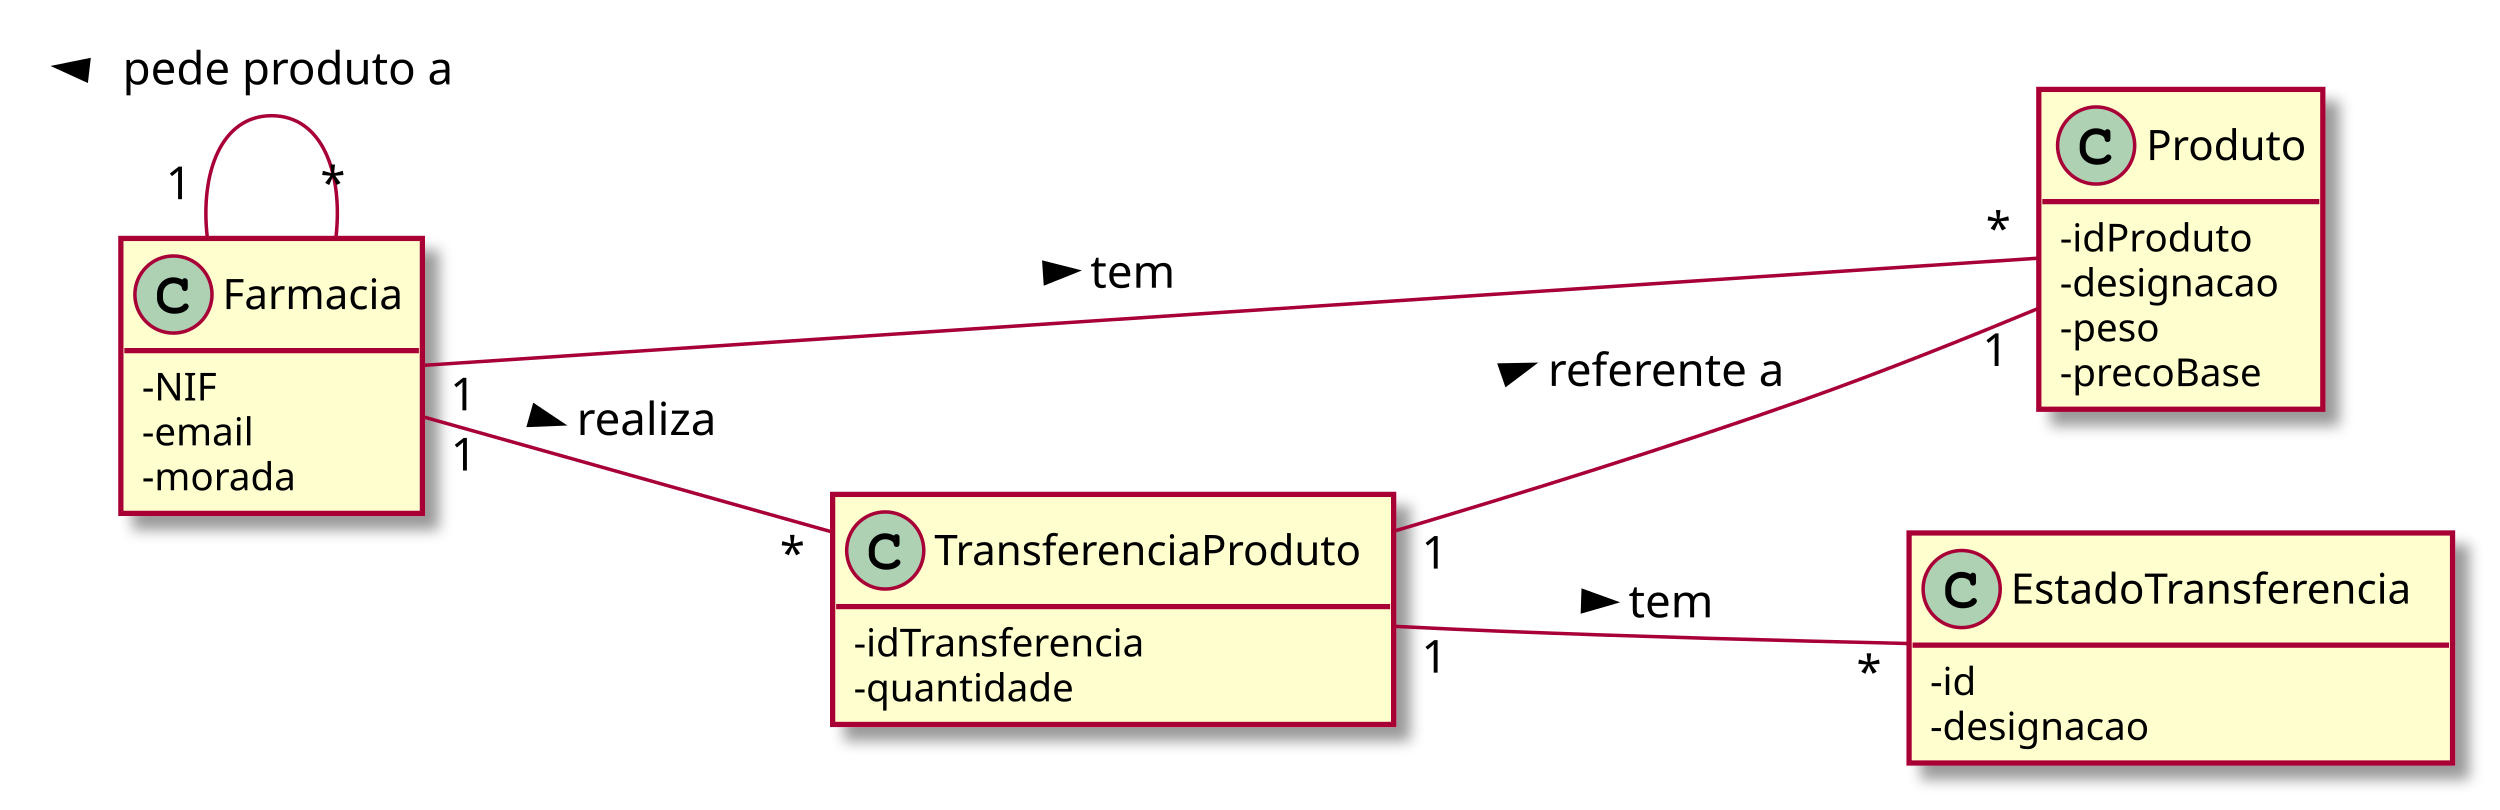
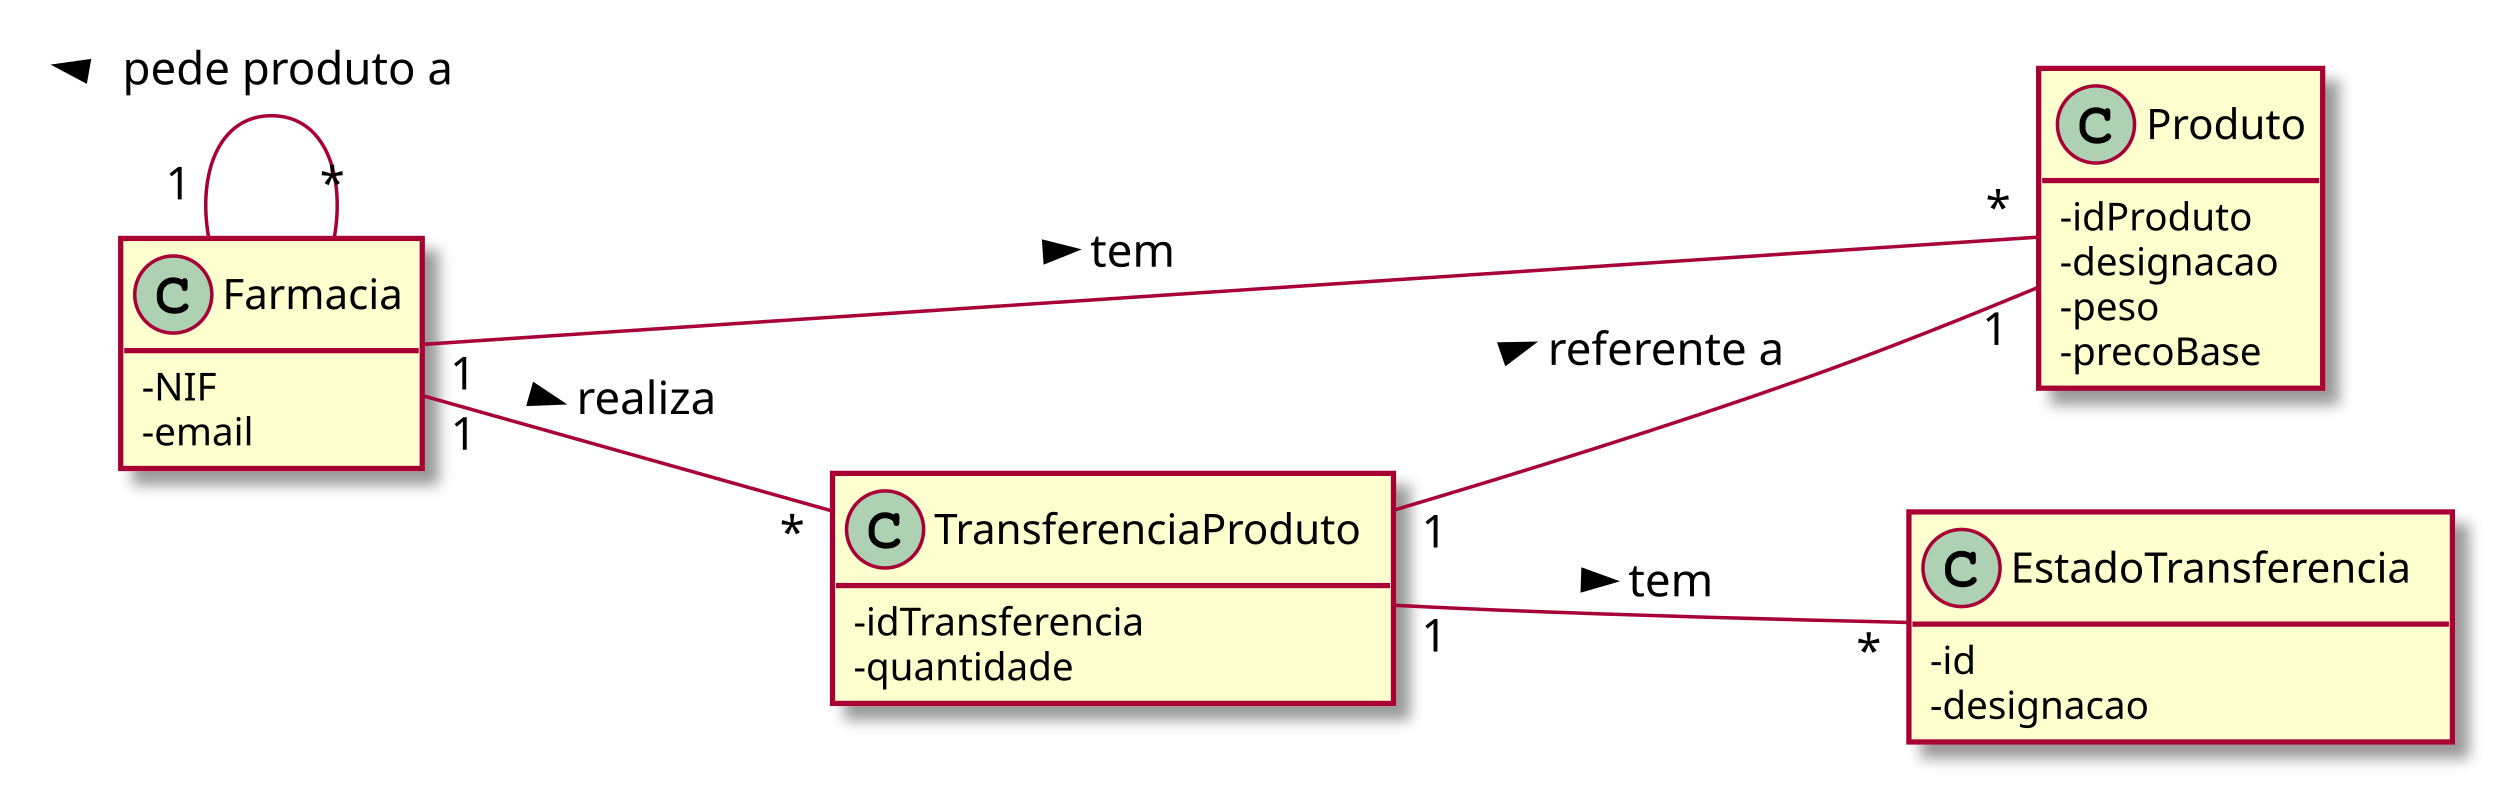
- <svg xmlns="http://www.w3.org/2000/svg" contentScriptType="application/ecmascript" contentStyleType="text/css" height="231px" preserveAspectRatio="none" style="width:713px;height:231px;" version="1.1" viewBox="0 0 713 231" width="713px" zoomAndPan="magnify">
+ <svg xmlns="http://www.w3.org/2000/svg" contentScriptType="application/ecmascript" contentStyleType="text/css" height="225px" preserveAspectRatio="none" style="width:713px;height:225px;" version="1.1" viewBox="0 0 713 225" width="713px" zoomAndPan="magnify">
  <defs>
-     <filter height="300%" id="f1hittsg3tpnwy" width="300%" x="-1" y="-1">
+     <filter height="300%" id="fcc5orvejihh5" width="300%" x="-1" y="-1">
      <feGaussianBlur result="blurOut" stdDeviation="2.0" />
      <feColorMatrix in="blurOut" result="blurOut2" type="matrix" values="0 0 0 0 0 0 0 0 0 0 0 0 0 0 0 0 0 0 .4 0" />
      <feOffset dx="4.0" dy="4.0" in="blurOut2" result="blurOut3" />
      <feBlend in="SourceGraphic" in2="blurOut3" mode="normal" />
    </filter>
  </defs>
  <g>
-     <rect codeLine="5" fill="#FEFECE" filter="url(#f1hittsg3tpnwy)" height="91.219" id="Produto" style="stroke:#A80036;stroke-width:1.5;" width="81" x="581.467" y="25.5" />
-     <ellipse cx="597.817" cy="41.5" fill="#ADD1B2" rx="11" ry="11" style="stroke:#A80036;stroke-width:1.0;" />
-     <path d="M600.161,37.172 C599.223,36.734 598.63,36.594 597.755,36.594 C595.13,36.594 593.13,38.672 593.13,41.391 L593.13,42.516 C593.13,45.094 595.239,46.984 598.13,46.984 C599.348,46.984 600.505,46.688 601.255,46.141 C601.833,45.734 602.161,45.281 602.161,44.891 C602.161,44.438 601.77,44.047 601.302,44.047 C601.083,44.047 600.88,44.125 600.692,44.312 C600.239,44.797 600.239,44.797 600.052,44.891 C599.63,45.156 598.942,45.281 598.177,45.281 C596.13,45.281 594.833,44.188 594.833,42.484 L594.833,41.391 C594.833,39.609 596.083,38.297 597.817,38.297 C598.395,38.297 599.005,38.453 599.473,38.703 C599.958,38.984 600.13,39.203 600.223,39.609 C600.286,40.016 600.317,40.141 600.458,40.266 C600.598,40.406 600.833,40.516 601.052,40.516 C601.317,40.516 601.583,40.375 601.755,40.156 C601.864,40 601.895,39.812 601.895,39.391 L601.895,37.969 C601.895,37.531 601.88,37.406 601.786,37.25 C601.63,36.984 601.348,36.844 601.052,36.844 C600.755,36.844 600.552,36.938 600.333,37.25 L600.161,37.172 Z " fill="#000000" />
-     <text fill="#000000" font-family="sans-serif" font-size="12" lengthAdjust="spacing" textLength="46" x="612.117" y="45.654">Produto</text>
-     <line style="stroke:#A80036;stroke-width:1.5;" x1="582.467" x2="661.467" y1="57.5" y2="57.5" />
-     <text fill="#000000" font-family="sans-serif" font-size="11" lengthAdjust="spacing" textLength="56" x="587.467" y="71.71">-idProduto</text>
-     <text fill="#000000" font-family="sans-serif" font-size="11" lengthAdjust="spacing" textLength="69" x="587.467" y="84.515">-designacao</text>
-     <text fill="#000000" font-family="sans-serif" font-size="11" lengthAdjust="spacing" textLength="32" x="587.467" y="97.32">-peso</text>
-     <text fill="#000000" font-family="sans-serif" font-size="11" lengthAdjust="spacing" textLength="65" x="587.467" y="110.124">-precoBase</text>
-     <rect codeLine="12" fill="#FEFECE" filter="url(#f1hittsg3tpnwy)" height="65.609" id="TransferenciaProduto" style="stroke:#A80036;stroke-width:1.5;" width="160" x="237.467" y="141" />
-     <ellipse cx="252.467" cy="157" fill="#ADD1B2" rx="11" ry="11" style="stroke:#A80036;stroke-width:1.0;" />
-     <path d="M254.811,152.672 C253.874,152.234 253.28,152.094 252.405,152.094 C249.78,152.094 247.78,154.172 247.78,156.891 L247.78,158.016 C247.78,160.594 249.889,162.484 252.78,162.484 C253.999,162.484 255.155,162.188 255.905,161.641 C256.483,161.234 256.811,160.781 256.811,160.391 C256.811,159.938 256.42,159.547 255.952,159.547 C255.733,159.547 255.53,159.625 255.342,159.812 C254.889,160.297 254.889,160.297 254.702,160.391 C254.28,160.656 253.592,160.781 252.827,160.781 C250.78,160.781 249.483,159.688 249.483,157.984 L249.483,156.891 C249.483,155.109 250.733,153.797 252.467,153.797 C253.045,153.797 253.655,153.953 254.124,154.203 C254.608,154.484 254.78,154.703 254.874,155.109 C254.936,155.516 254.967,155.641 255.108,155.766 C255.249,155.906 255.483,156.016 255.702,156.016 C255.967,156.016 256.233,155.875 256.405,155.656 C256.514,155.5 256.545,155.312 256.545,154.891 L256.545,153.469 C256.545,153.031 256.53,152.906 256.436,152.75 C256.28,152.484 255.999,152.344 255.702,152.344 C255.405,152.344 255.202,152.438 254.983,152.75 L254.811,152.672 Z " fill="#000000" />
-     <text fill="#000000" font-family="sans-serif" font-size="12" lengthAdjust="spacing" textLength="128" x="266.467" y="161.154">TransferenciaProduto</text>
-     <line style="stroke:#A80036;stroke-width:1.5;" x1="238.467" x2="396.467" y1="173" y2="173" />
-     <text fill="#000000" font-family="sans-serif" font-size="11" lengthAdjust="spacing" textLength="92" x="243.467" y="187.21">-idTransferencia</text>
-     <text fill="#000000" font-family="sans-serif" font-size="11" lengthAdjust="spacing" textLength="68" x="243.467" y="200.015">-quantidade</text>
-     <rect codeLine="17" fill="#FEFECE" filter="url(#f1hittsg3tpnwy)" height="65.609" id="EstadoTransferencia" style="stroke:#A80036;stroke-width:1.5;" width="155" x="544.467" y="152" />
-     <ellipse cx="559.467" cy="168" fill="#ADD1B2" rx="11" ry="11" style="stroke:#A80036;stroke-width:1.0;" />
-     <path d="M561.811,163.672 C560.874,163.234 560.28,163.094 559.405,163.094 C556.78,163.094 554.78,165.172 554.78,167.891 L554.78,169.016 C554.78,171.594 556.889,173.484 559.78,173.484 C560.999,173.484 562.155,173.188 562.905,172.641 C563.483,172.234 563.811,171.781 563.811,171.391 C563.811,170.938 563.42,170.547 562.952,170.547 C562.733,170.547 562.53,170.625 562.342,170.812 C561.889,171.297 561.889,171.297 561.702,171.391 C561.28,171.656 560.592,171.781 559.827,171.781 C557.78,171.781 556.483,170.688 556.483,168.984 L556.483,167.891 C556.483,166.109 557.733,164.797 559.467,164.797 C560.045,164.797 560.655,164.953 561.124,165.203 C561.608,165.484 561.78,165.703 561.874,166.109 C561.936,166.516 561.967,166.641 562.108,166.766 C562.249,166.906 562.483,167.016 562.702,167.016 C562.967,167.016 563.233,166.875 563.405,166.656 C563.514,166.5 563.545,166.312 563.545,165.891 L563.545,164.469 C563.545,164.031 563.53,163.906 563.436,163.75 C563.28,163.484 562.999,163.344 562.702,163.344 C562.405,163.344 562.202,163.438 561.983,163.75 L561.811,163.672 Z " fill="#000000" />
-     <text fill="#000000" font-family="sans-serif" font-size="12" lengthAdjust="spacing" textLength="123" x="573.467" y="172.154">EstadoTransferencia</text>
-     <line style="stroke:#A80036;stroke-width:1.5;" x1="545.467" x2="698.467" y1="184" y2="184" />
-     <text fill="#000000" font-family="sans-serif" font-size="11" lengthAdjust="spacing" textLength="14" x="550.467" y="198.21">-id</text>
-     <text fill="#000000" font-family="sans-serif" font-size="11" lengthAdjust="spacing" textLength="69" x="550.467" y="211.015">-designacao</text>
-     <rect codeLine="22" fill="#FEFECE" filter="url(#f1hittsg3tpnwy)" height="78.414" id="Farmacia" style="stroke:#A80036;stroke-width:1.5;" width="86" x="34.467" y="68" />
-     <ellipse cx="49.467" cy="84" fill="#ADD1B2" rx="11" ry="11" style="stroke:#A80036;stroke-width:1.0;" />
-     <path d="M51.811,79.672 C50.873,79.234 50.28,79.094 49.405,79.094 C46.78,79.094 44.78,81.172 44.78,83.891 L44.78,85.016 C44.78,87.594 46.889,89.484 49.78,89.484 C50.998,89.484 52.155,89.188 52.905,88.641 C53.483,88.234 53.811,87.781 53.811,87.391 C53.811,86.938 53.42,86.547 52.952,86.547 C52.733,86.547 52.53,86.625 52.342,86.812 C51.889,87.297 51.889,87.297 51.702,87.391 C51.28,87.656 50.592,87.781 49.827,87.781 C47.78,87.781 46.483,86.688 46.483,84.984 L46.483,83.891 C46.483,82.109 47.733,80.797 49.467,80.797 C50.045,80.797 50.655,80.953 51.123,81.203 C51.608,81.484 51.78,81.703 51.873,82.109 C51.936,82.516 51.967,82.641 52.108,82.766 C52.248,82.906 52.483,83.016 52.702,83.016 C52.967,83.016 53.233,82.875 53.405,82.656 C53.514,82.5 53.545,82.312 53.545,81.891 L53.545,80.469 C53.545,80.031 53.53,79.906 53.436,79.75 C53.28,79.484 52.998,79.344 52.702,79.344 C52.405,79.344 52.202,79.438 51.983,79.75 L51.811,79.672 Z " fill="#000000" />
-     <text fill="#000000" font-family="sans-serif" font-size="12" lengthAdjust="spacing" textLength="54" x="63.467" y="88.154">Farmacia</text>
-     <line style="stroke:#A80036;stroke-width:1.5;" x1="35.467" x2="119.467" y1="100" y2="100" />
-     <text fill="#000000" font-family="sans-serif" font-size="11" lengthAdjust="spacing" textLength="21" x="40.467" y="114.21">-NIF</text>
-     <text fill="#000000" font-family="sans-serif" font-size="11" lengthAdjust="spacing" textLength="36" x="40.467" y="127.015">-email</text>
-     <text fill="#000000" font-family="sans-serif" font-size="11" lengthAdjust="spacing" textLength="47" x="40.467" y="139.82">-morada</text>
-     <path codeLine="28" d="M59.13,67.789 C56.999,49.267 63.112,33 77.467,33 C91.823,33 97.935,49.267 95.804,67.789 " fill="none" id="Farmacia-Farmacia" style="stroke:#A80036;stroke-width:1.0;" />
-     <polygon fill="#000000" points="16,18.995,24.65,22.948,25.322,17.109,16,18.995" style="stroke:#000000;stroke-width:1.0;" />
-     <text fill="#000000" font-family="sans-serif" font-size="13" lengthAdjust="spacing" textLength="98" x="34.967" y="24.067">pede produto a</text>
-     <text fill="#000000" font-family="sans-serif" font-size="13" lengthAdjust="spacing" textLength="8" x="47.291" y="56.803">1</text>
-     <text fill="#000000" font-family="sans-serif" font-size="13" lengthAdjust="spacing" textLength="7" x="91.354" y="56.803">*</text>
-     <path codeLine="29" d="M120.585,104.205 C222.654,97.432 482.124,80.214 581.455,73.622 " fill="none" id="Farmacia-Produto" style="stroke:#A80036;stroke-width:1.0;" />
-     <polygon fill="#000000" points="306.956,77.235,297.736,74.902,298.126,80.767,306.956,77.235" style="stroke:#000000;stroke-width:1.0;" />
-     <text fill="#000000" font-family="sans-serif" font-size="13" lengthAdjust="spacing" textLength="26" x="310.967" y="82.067">tem</text>
-     <text fill="#000000" font-family="sans-serif" font-size="13" lengthAdjust="spacing" textLength="8" x="128.389" y="117.028">1</text>
-     <text fill="#000000" font-family="sans-serif" font-size="13" lengthAdjust="spacing" textLength="7" x="566.341" y="69.782">*</text>
-     <path codeLine="31" d="M120.469,118.824 C152.763,127.915 198.316,140.739 237.379,151.736 " fill="none" id="Farmacia-TransferenciaProduto" style="stroke:#A80036;stroke-width:1.0;" />
-     <polygon fill="#000000" points="160.28,120.921,152.37,115.641,150.777,121.299,160.28,120.921" style="stroke:#000000;stroke-width:1.0;" />
-     <text fill="#000000" font-family="sans-serif" font-size="13" lengthAdjust="spacing" textLength="42" x="164.467" y="124.067">realiza</text>
-     <text fill="#000000" font-family="sans-serif" font-size="13" lengthAdjust="spacing" textLength="8" x="128.548" y="134.188">1</text>
-     <text fill="#000000" font-family="sans-serif" font-size="13" lengthAdjust="spacing" textLength="7" x="222.412" y="162.42">*</text>
-     <path codeLine="32" d="M397.633,178.629 C407.673,179.137 417.809,179.609 427.467,180 C465.913,181.554 508.677,182.719 544.205,183.531 " fill="none" id="TransferenciaProduto-EstadoTransferencia" style="stroke:#A80036;stroke-width:1.0;" />
-     <polygon fill="#000000" points="460.464,171.733,451.523,168.494,451.326,174.369,460.464,171.733" style="stroke:#000000;stroke-width:1.0;" />
-     <text fill="#000000" font-family="sans-serif" font-size="13" lengthAdjust="spacing" textLength="26" x="464.467" y="176.067">tem</text>
-     <text fill="#000000" font-family="sans-serif" font-size="13" lengthAdjust="spacing" textLength="8" x="405.392" y="191.839">1</text>
-     <text fill="#000000" font-family="sans-serif" font-size="13" lengthAdjust="spacing" textLength="7" x="529.46" y="196.197">*</text>
-     <path codeLine="33" d="M397.657,151.459 C433.554,140.807 476.394,127.485 514.467,114 C536.834,106.078 561.419,96.229 581.327,87.957 " fill="none" id="TransferenciaProduto-Produto" style="stroke:#A80036;stroke-width:1.0;" />
-     <polygon fill="#000000" points="437.193,103.933,427.684,104.111,429.604,109.666,437.193,103.933" style="stroke:#000000;stroke-width:1.0;" />
-     <text fill="#000000" font-family="sans-serif" font-size="13" lengthAdjust="spacing" textLength="72" x="441.467" y="110.067">referente a</text>
-     <text fill="#000000" font-family="sans-serif" font-size="13" lengthAdjust="spacing" textLength="8" x="405.418" y="162.163">1</text>
-     <text fill="#000000" font-family="sans-serif" font-size="13" lengthAdjust="spacing" textLength="8" x="565.376" y="104.373">1</text>
+     <rect codeLine="5" fill="#FEFECE" filter="url(#fcc5orvejihh5)" height="91.219" id="Produto" style="stroke:#A80036;stroke-width:1.5;" width="81" x="581.424" y="19.5" />
+     <ellipse cx="597.774" cy="35.5" fill="#ADD1B2" rx="11" ry="11" style="stroke:#A80036;stroke-width:1.0;" />
+     <path d="M600.118,31.172 C599.181,30.734 598.587,30.594 597.712,30.594 C595.087,30.594 593.087,32.672 593.087,35.391 L593.087,36.516 C593.087,39.094 595.196,40.984 598.087,40.984 C599.306,40.984 600.462,40.688 601.212,40.141 C601.79,39.734 602.118,39.281 602.118,38.891 C602.118,38.438 601.727,38.047 601.259,38.047 C601.04,38.047 600.837,38.125 600.649,38.312 C600.196,38.797 600.196,38.797 600.009,38.891 C599.587,39.156 598.899,39.281 598.134,39.281 C596.087,39.281 594.79,38.188 594.79,36.484 L594.79,35.391 C594.79,33.609 596.04,32.297 597.774,32.297 C598.352,32.297 598.962,32.453 599.431,32.703 C599.915,32.984 600.087,33.203 600.181,33.609 C600.243,34.016 600.274,34.141 600.415,34.266 C600.556,34.406 600.79,34.516 601.009,34.516 C601.274,34.516 601.54,34.375 601.712,34.156 C601.821,34 601.852,33.812 601.852,33.391 L601.852,31.969 C601.852,31.531 601.837,31.406 601.743,31.25 C601.587,30.984 601.306,30.844 601.009,30.844 C600.712,30.844 600.509,30.938 600.29,31.25 L600.118,31.172 Z " fill="#000000" />
+     <text fill="#000000" font-family="sans-serif" font-size="12" lengthAdjust="spacing" textLength="46" x="612.074" y="39.654">Produto</text>
+     <line style="stroke:#A80036;stroke-width:1.5;" x1="582.424" x2="661.424" y1="51.5" y2="51.5" />
+     <text fill="#000000" font-family="sans-serif" font-size="11" lengthAdjust="spacing" textLength="56" x="587.424" y="65.71">-idProduto</text>
+     <text fill="#000000" font-family="sans-serif" font-size="11" lengthAdjust="spacing" textLength="69" x="587.424" y="78.515">-designacao</text>
+     <text fill="#000000" font-family="sans-serif" font-size="11" lengthAdjust="spacing" textLength="32" x="587.424" y="91.32">-peso</text>
+     <text fill="#000000" font-family="sans-serif" font-size="11" lengthAdjust="spacing" textLength="65" x="587.424" y="104.124">-precoBase</text>
+     <rect codeLine="12" fill="#FEFECE" filter="url(#fcc5orvejihh5)" height="65.609" id="TransferenciaProduto" style="stroke:#A80036;stroke-width:1.5;" width="160" x="237.424" y="135" />
+     <ellipse cx="252.424" cy="151" fill="#ADD1B2" rx="11" ry="11" style="stroke:#A80036;stroke-width:1.0;" />
+     <path d="M254.768,146.672 C253.831,146.234 253.237,146.094 252.362,146.094 C249.737,146.094 247.737,148.172 247.737,150.891 L247.737,152.016 C247.737,154.594 249.846,156.484 252.737,156.484 C253.956,156.484 255.112,156.188 255.862,155.641 C256.44,155.234 256.768,154.781 256.768,154.391 C256.768,153.938 256.377,153.547 255.909,153.547 C255.69,153.547 255.487,153.625 255.299,153.812 C254.846,154.297 254.846,154.297 254.659,154.391 C254.237,154.656 253.549,154.781 252.784,154.781 C250.737,154.781 249.44,153.688 249.44,151.984 L249.44,150.891 C249.44,149.109 250.69,147.797 252.424,147.797 C253.002,147.797 253.612,147.953 254.081,148.203 C254.565,148.484 254.737,148.703 254.831,149.109 C254.893,149.516 254.924,149.641 255.065,149.766 C255.206,149.906 255.44,150.016 255.659,150.016 C255.924,150.016 256.19,149.875 256.362,149.656 C256.471,149.5 256.502,149.312 256.502,148.891 L256.502,147.469 C256.502,147.031 256.487,146.906 256.393,146.75 C256.237,146.484 255.956,146.344 255.659,146.344 C255.362,146.344 255.159,146.438 254.94,146.75 L254.768,146.672 Z " fill="#000000" />
+     <text fill="#000000" font-family="sans-serif" font-size="12" lengthAdjust="spacing" textLength="128" x="266.424" y="155.154">TransferenciaProduto</text>
+     <line style="stroke:#A80036;stroke-width:1.5;" x1="238.424" x2="396.424" y1="167" y2="167" />
+     <text fill="#000000" font-family="sans-serif" font-size="11" lengthAdjust="spacing" textLength="92" x="243.424" y="181.21">-idTransferencia</text>
+     <text fill="#000000" font-family="sans-serif" font-size="11" lengthAdjust="spacing" textLength="68" x="243.424" y="194.015">-quantidade</text>
+     <rect codeLine="17" fill="#FEFECE" filter="url(#fcc5orvejihh5)" height="65.609" id="EstadoTransferencia" style="stroke:#A80036;stroke-width:1.5;" width="155" x="544.424" y="146" />
+     <ellipse cx="559.424" cy="162" fill="#ADD1B2" rx="11" ry="11" style="stroke:#A80036;stroke-width:1.0;" />
+     <path d="M561.768,157.672 C560.831,157.234 560.237,157.094 559.362,157.094 C556.737,157.094 554.737,159.172 554.737,161.891 L554.737,163.016 C554.737,165.594 556.846,167.484 559.737,167.484 C560.956,167.484 562.112,167.188 562.862,166.641 C563.44,166.234 563.768,165.781 563.768,165.391 C563.768,164.938 563.378,164.547 562.909,164.547 C562.69,164.547 562.487,164.625 562.299,164.812 C561.846,165.297 561.846,165.297 561.659,165.391 C561.237,165.656 560.549,165.781 559.784,165.781 C557.737,165.781 556.44,164.688 556.44,162.984 L556.44,161.891 C556.44,160.109 557.69,158.797 559.424,158.797 C560.003,158.797 560.612,158.953 561.081,159.203 C561.565,159.484 561.737,159.703 561.831,160.109 C561.893,160.516 561.924,160.641 562.065,160.766 C562.206,160.906 562.44,161.016 562.659,161.016 C562.924,161.016 563.19,160.875 563.362,160.656 C563.471,160.5 563.503,160.312 563.503,159.891 L563.503,158.469 C563.503,158.031 563.487,157.906 563.393,157.75 C563.237,157.484 562.956,157.344 562.659,157.344 C562.362,157.344 562.159,157.438 561.94,157.75 L561.768,157.672 Z " fill="#000000" />
+     <text fill="#000000" font-family="sans-serif" font-size="12" lengthAdjust="spacing" textLength="123" x="573.424" y="166.154">EstadoTransferencia</text>
+     <line style="stroke:#A80036;stroke-width:1.5;" x1="545.424" x2="698.424" y1="178" y2="178" />
+     <text fill="#000000" font-family="sans-serif" font-size="11" lengthAdjust="spacing" textLength="14" x="550.424" y="192.21">-id</text>
+     <text fill="#000000" font-family="sans-serif" font-size="11" lengthAdjust="spacing" textLength="69" x="550.424" y="205.015">-designacao</text>
+     <rect codeLine="22" fill="#FEFECE" filter="url(#fcc5orvejihh5)" height="65.609" id="Farmacia" style="stroke:#A80036;stroke-width:1.5;" width="86" x="34.424" y="68" />
+     <ellipse cx="49.424" cy="84" fill="#ADD1B2" rx="11" ry="11" style="stroke:#A80036;stroke-width:1.0;" />
+     <path d="M51.768,79.672 C50.831,79.234 50.237,79.094 49.362,79.094 C46.737,79.094 44.737,81.172 44.737,83.891 L44.737,85.016 C44.737,87.594 46.846,89.484 49.737,89.484 C50.956,89.484 52.112,89.188 52.862,88.641 C53.44,88.234 53.768,87.781 53.768,87.391 C53.768,86.938 53.377,86.547 52.909,86.547 C52.69,86.547 52.487,86.625 52.299,86.812 C51.846,87.297 51.846,87.297 51.659,87.391 C51.237,87.656 50.549,87.781 49.784,87.781 C47.737,87.781 46.44,86.688 46.44,84.984 L46.44,83.891 C46.44,82.109 47.69,80.797 49.424,80.797 C50.002,80.797 50.612,80.953 51.081,81.203 C51.565,81.484 51.737,81.703 51.831,82.109 C51.893,82.516 51.924,82.641 52.065,82.766 C52.206,82.906 52.44,83.016 52.659,83.016 C52.924,83.016 53.19,82.875 53.362,82.656 C53.471,82.5 53.502,82.312 53.502,81.891 L53.502,80.469 C53.502,80.031 53.487,79.906 53.393,79.75 C53.237,79.484 52.956,79.344 52.659,79.344 C52.362,79.344 52.159,79.438 51.94,79.75 L51.768,79.672 Z " fill="#000000" />
+     <text fill="#000000" font-family="sans-serif" font-size="12" lengthAdjust="spacing" textLength="54" x="63.424" y="88.154">Farmacia</text>
+     <line style="stroke:#A80036;stroke-width:1.5;" x1="35.424" x2="119.424" y1="100" y2="100" />
+     <text fill="#000000" font-family="sans-serif" font-size="11" lengthAdjust="spacing" textLength="21" x="40.424" y="114.21">-NIF</text>
+     <text fill="#000000" font-family="sans-serif" font-size="11" lengthAdjust="spacing" textLength="36" x="40.424" y="127.015">-email</text>
+     <path codeLine="27" d="M59.509,67.763 C56.316,49.619 62.288,33 77.424,33 C92.561,33 98.533,49.619 95.34,67.763 " fill="none" id="Farmacia-Farmacia" style="stroke:#A80036;stroke-width:1.0;" />
+     <polygon fill="#000000" points="16,18.7,24.399,23.162,25.418,17.373,16,18.7" style="stroke:#000000;stroke-width:1.0;" />
+     <text fill="#000000" font-family="sans-serif" font-size="13" lengthAdjust="spacing" textLength="98" x="34.924" y="24.067">pede produto a</text>
+     <text fill="#000000" font-family="sans-serif" font-size="13" lengthAdjust="spacing" textLength="8" x="47.194" y="56.861">1</text>
+     <text fill="#000000" font-family="sans-serif" font-size="13" lengthAdjust="spacing" textLength="7" x="91.178" y="56.861">*</text>
+     <path codeLine="28" d="M120.542,98.205 C222.611,91.432 482.081,74.214 581.412,67.622 " fill="none" id="Farmacia-Produto" style="stroke:#A80036;stroke-width:1.0;" />
+     <polygon fill="#000000" points="306.913,71.235,297.693,68.902,298.083,74.767,306.913,71.235" style="stroke:#000000;stroke-width:1.0;" />
+     <text fill="#000000" font-family="sans-serif" font-size="13" lengthAdjust="spacing" textLength="26" x="310.924" y="76.067">tem</text>
+     <text fill="#000000" font-family="sans-serif" font-size="13" lengthAdjust="spacing" textLength="8" x="128.346" y="111.094">1</text>
+     <text fill="#000000" font-family="sans-serif" font-size="13" lengthAdjust="spacing" textLength="7" x="566.298" y="63.782">*</text>
+     <path codeLine="29" d="M120.426,112.824 C152.72,121.915 198.273,134.739 237.336,145.736 " fill="none" id="Farmacia-TransferenciaProduto" style="stroke:#A80036;stroke-width:1.0;" />
+     <polygon fill="#000000" points="160.237,114.921,152.327,109.641,150.734,115.299,160.237,114.921" style="stroke:#000000;stroke-width:1.0;" />
+     <text fill="#000000" font-family="sans-serif" font-size="13" lengthAdjust="spacing" textLength="42" x="164.424" y="118.067">realiza</text>
+     <text fill="#000000" font-family="sans-serif" font-size="13" lengthAdjust="spacing" textLength="8" x="128.505" y="128.257">1</text>
+     <text fill="#000000" font-family="sans-serif" font-size="13" lengthAdjust="spacing" textLength="7" x="222.369" y="156.42">*</text>
+     <path codeLine="30" d="M397.59,172.629 C407.63,173.137 417.766,173.609 427.424,174 C465.87,175.554 508.634,176.719 544.162,177.531 " fill="none" id="TransferenciaProduto-EstadoTransferencia" style="stroke:#A80036;stroke-width:1.0;" />
+     <polygon fill="#000000" points="460.421,165.733,451.48,162.494,451.283,168.369,460.421,165.733" style="stroke:#000000;stroke-width:1.0;" />
+     <text fill="#000000" font-family="sans-serif" font-size="13" lengthAdjust="spacing" textLength="26" x="464.424" y="170.067">tem</text>
+     <text fill="#000000" font-family="sans-serif" font-size="13" lengthAdjust="spacing" textLength="8" x="405.349" y="185.839">1</text>
+     <text fill="#000000" font-family="sans-serif" font-size="13" lengthAdjust="spacing" textLength="7" x="529.417" y="190.197">*</text>
+     <path codeLine="31" d="M397.614,145.459 C433.511,134.807 476.351,121.485 514.424,108 C536.791,100.078 561.376,90.229 581.284,81.957 " fill="none" id="TransferenciaProduto-Produto" style="stroke:#A80036;stroke-width:1.0;" />
+     <polygon fill="#000000" points="437.15,97.933,427.641,98.111,429.562,103.666,437.15,97.933" style="stroke:#000000;stroke-width:1.0;" />
+     <text fill="#000000" font-family="sans-serif" font-size="13" lengthAdjust="spacing" textLength="72" x="441.424" y="104.067">referente a</text>
+     <text fill="#000000" font-family="sans-serif" font-size="13" lengthAdjust="spacing" textLength="8" x="405.376" y="156.163">1</text>
+     <text fill="#000000" font-family="sans-serif" font-size="13" lengthAdjust="spacing" textLength="8" x="565.333" y="98.373">1</text>
  </g>
</svg>
